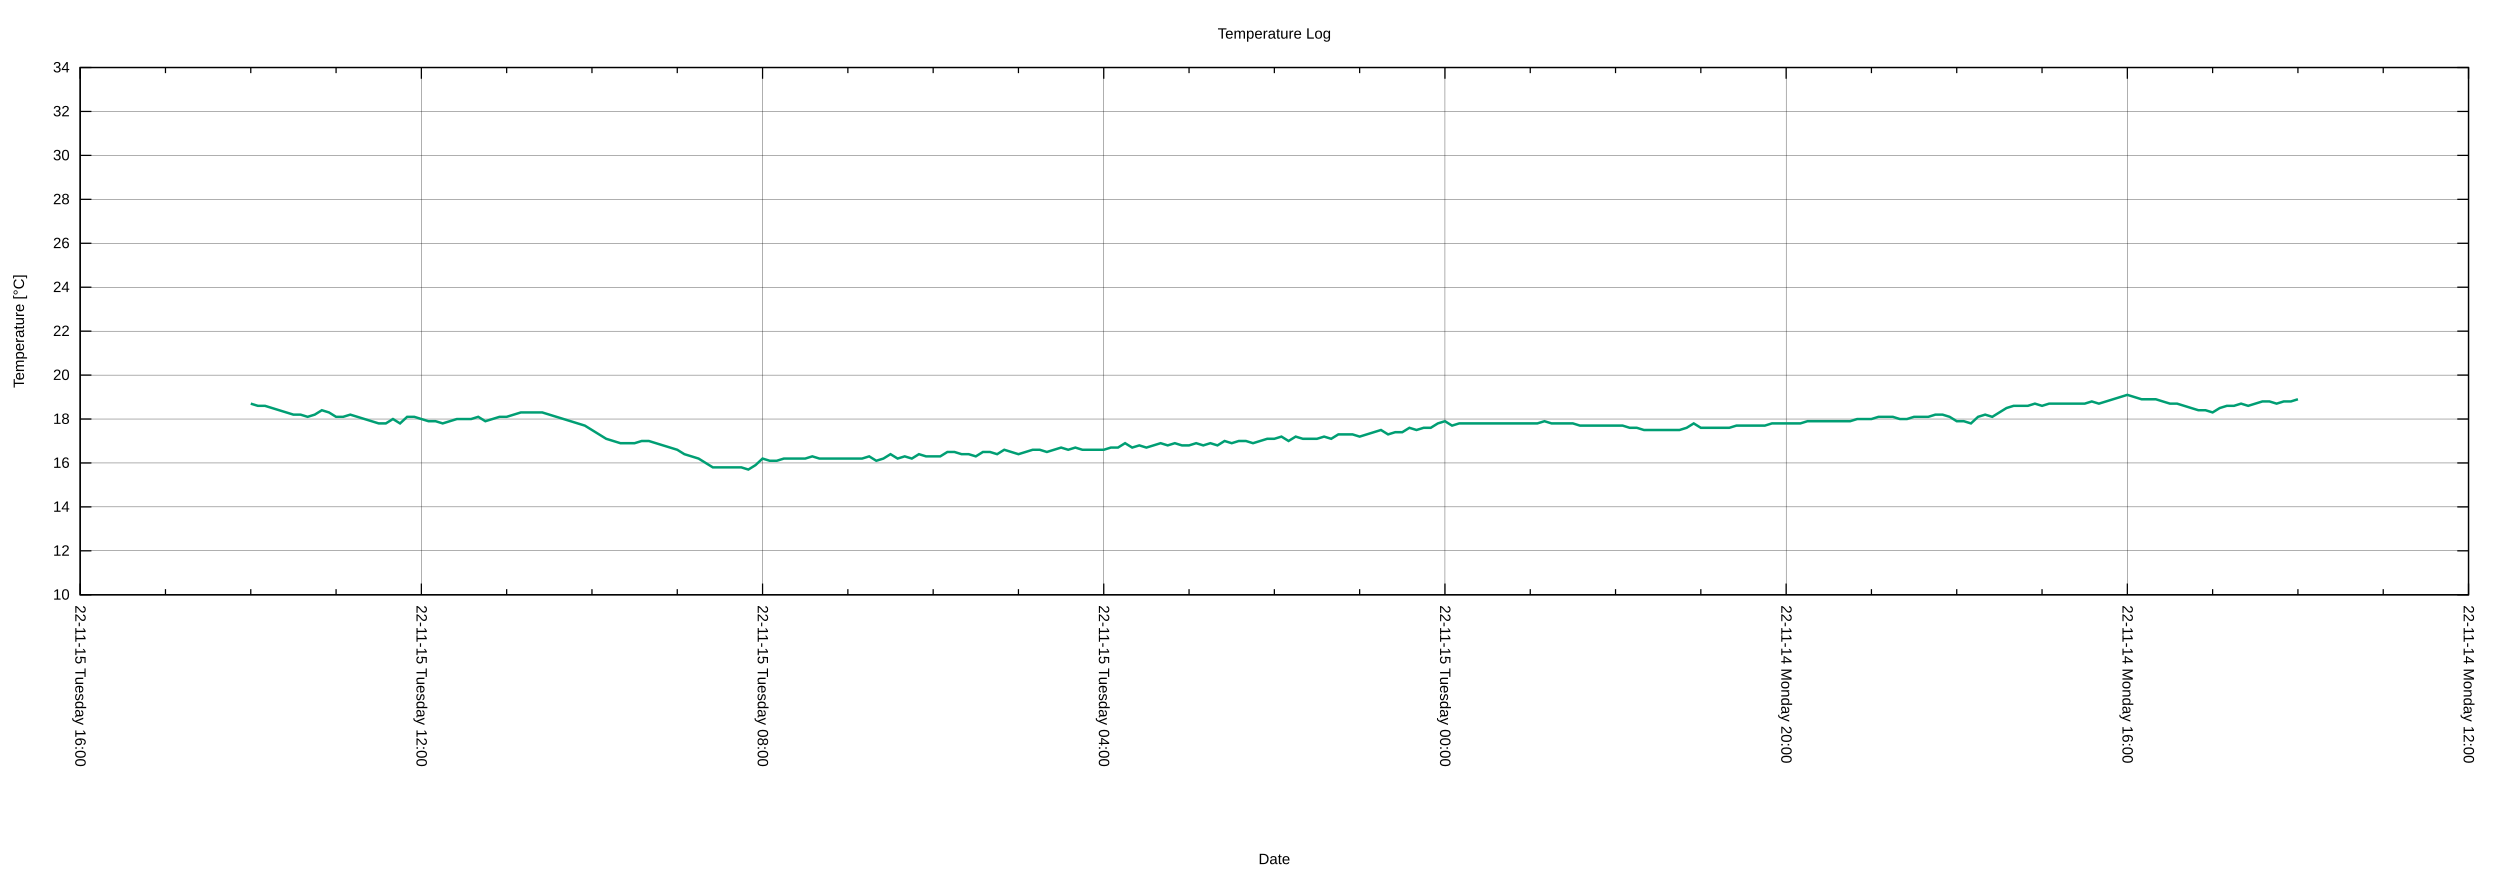
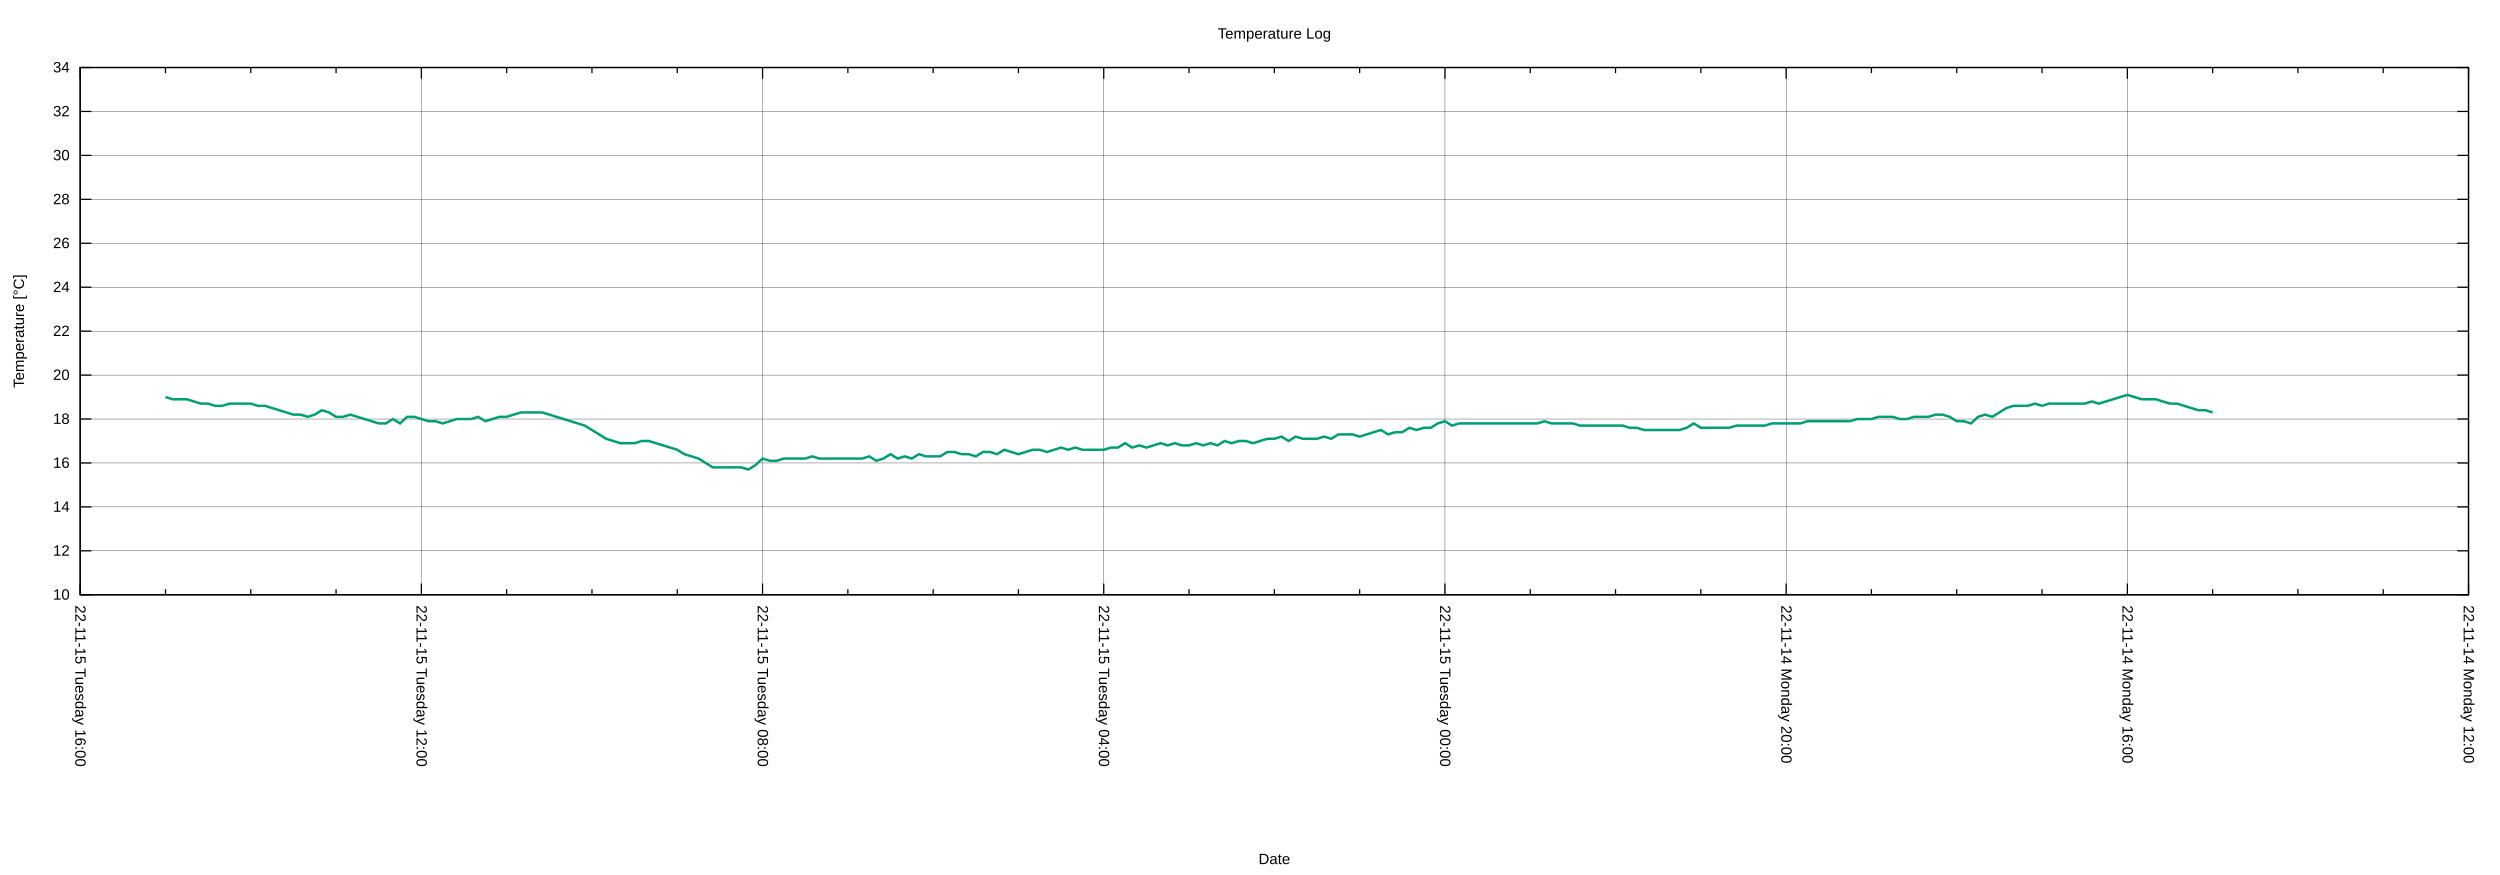
<svg xmlns="http://www.w3.org/2000/svg" xmlns:xlink="http://www.w3.org/1999/xlink" width="2000" height="700" viewBox="0 0 2000 700">
  <g id="gnuplot_canvas">
    <rect x="0" y="0" width="2000" height="700" fill="none" />
    <defs>
      <circle id="gpDot" r="0.5" stroke-width="0.5" stroke="currentColor" />
      <path id="gpPt0" stroke-width="0.222" stroke="currentColor" d="M-1,0 h2 M0,-1 v2" />
      <path id="gpPt1" stroke-width="0.222" stroke="currentColor" d="M-1,-1 L1,1 M1,-1 L-1,1" />
      <path id="gpPt2" stroke-width="0.222" stroke="currentColor" d="M-1,0 L1,0 M0,-1 L0,1 M-1,-1 L1,1 M-1,1 L1,-1" />
      <rect id="gpPt3" stroke-width="0.222" stroke="currentColor" x="-1" y="-1" width="2" height="2" />
      <rect id="gpPt4" stroke-width="0.222" stroke="currentColor" fill="currentColor" x="-1" y="-1" width="2" height="2" />
      <circle id="gpPt5" stroke-width="0.222" stroke="currentColor" cx="0" cy="0" r="1" />
      <use xlink:href="#gpPt5" id="gpPt6" fill="currentColor" stroke="none" />
      <path id="gpPt7" stroke-width="0.222" stroke="currentColor" d="M0,-1.33 L-1.33,0.67 L1.33,0.67 z" />
      <use xlink:href="#gpPt7" id="gpPt8" fill="currentColor" stroke="none" />
      <use xlink:href="#gpPt7" id="gpPt9" stroke="currentColor" transform="rotate(180)" />
      <use xlink:href="#gpPt9" id="gpPt10" fill="currentColor" stroke="none" />
      <use xlink:href="#gpPt3" id="gpPt11" stroke="currentColor" transform="rotate(45)" />
      <use xlink:href="#gpPt11" id="gpPt12" fill="currentColor" stroke="none" />
      <path id="gpPt13" stroke-width="0.222" stroke="currentColor" d="M0,1.330 L1.265,0.411 L0.782,-1.067 L-0.782,-1.076 L-1.265,0.411 z" />
      <use xlink:href="#gpPt13" id="gpPt14" fill="currentColor" stroke="none" />
      <filter id="textbox" filterUnits="objectBoundingBox" x="0" y="0" height="1" width="1">
        <feFlood flood-color="white" flood-opacity="1" result="bgnd" />
        <feComposite in="SourceGraphic" in2="bgnd" operator="atop" />
      </filter>
      <filter id="greybox" filterUnits="objectBoundingBox" x="0" y="0" height="1" width="1">
        <feFlood flood-color="lightgrey" flood-opacity="1" result="grey" />
        <feComposite in="SourceGraphic" in2="grey" operator="atop" />
      </filter>
    </defs>
    <g fill="none" color="white" stroke="currentColor" stroke-width="1.00" stroke-linecap="butt" stroke-linejoin="miter">
</g>
    <g fill="none" color="black" stroke="currentColor" stroke-width="1.00" stroke-linecap="butt" stroke-linejoin="miter">
</g>
    <g fill="none" color="black" stroke="black" stroke-width="0.25" stroke-linecap="butt" stroke-linejoin="miter">
</g>
    <g fill="none" color="black" stroke="currentColor" stroke-width="0.25" stroke-linecap="butt" stroke-linejoin="miter">
      <path stroke="black" class="gridline" d="M64.14,475.82 L1974.82,475.82  " />
    </g>
    <g fill="none" color="black" stroke="black" stroke-width="1.00" stroke-linecap="butt" stroke-linejoin="miter">
</g>
    <g fill="none" color="black" stroke="currentColor" stroke-width="1.00" stroke-linecap="butt" stroke-linejoin="miter">
      <path stroke="black" d="M64.14,475.82 L73.14,475.82 M1974.82,475.82 L1965.82,475.82  " />
      <g transform="translate(55.75,479.72)" stroke="none" fill="black" font-family="Arial" font-size="12.00" text-anchor="end">
        <text>
          <tspan font-family="Arial"> 10</tspan>
        </text>
      </g>
    </g>
    <g fill="none" color="black" stroke="currentColor" stroke-width="1.00" stroke-linecap="butt" stroke-linejoin="miter">
</g>
    <g fill="none" color="black" stroke="black" stroke-width="0.25" stroke-linecap="butt" stroke-linejoin="miter">
</g>
    <g fill="none" color="black" stroke="currentColor" stroke-width="0.25" stroke-linecap="butt" stroke-linejoin="miter">
      <path stroke="black" class="gridline" d="M64.14,440.67 L1974.82,440.67  " />
    </g>
    <g fill="none" color="black" stroke="black" stroke-width="1.00" stroke-linecap="butt" stroke-linejoin="miter">
</g>
    <g fill="none" color="black" stroke="currentColor" stroke-width="1.00" stroke-linecap="butt" stroke-linejoin="miter">
      <path stroke="black" d="M64.14,440.67 L73.14,440.67 M1974.82,440.67 L1965.82,440.67  " />
      <g transform="translate(55.75,444.57)" stroke="none" fill="black" font-family="Arial" font-size="12.00" text-anchor="end">
        <text>
          <tspan font-family="Arial"> 12</tspan>
        </text>
      </g>
    </g>
    <g fill="none" color="black" stroke="currentColor" stroke-width="1.00" stroke-linecap="butt" stroke-linejoin="miter">
</g>
    <g fill="none" color="black" stroke="black" stroke-width="0.25" stroke-linecap="butt" stroke-linejoin="miter">
</g>
    <g fill="none" color="black" stroke="currentColor" stroke-width="0.25" stroke-linecap="butt" stroke-linejoin="miter">
      <path stroke="black" class="gridline" d="M64.14,405.52 L1974.82,405.52  " />
    </g>
    <g fill="none" color="black" stroke="black" stroke-width="1.00" stroke-linecap="butt" stroke-linejoin="miter">
</g>
    <g fill="none" color="black" stroke="currentColor" stroke-width="1.00" stroke-linecap="butt" stroke-linejoin="miter">
      <path stroke="black" d="M64.14,405.52 L73.14,405.52 M1974.82,405.52 L1965.82,405.52  " />
      <g transform="translate(55.75,409.42)" stroke="none" fill="black" font-family="Arial" font-size="12.00" text-anchor="end">
        <text>
          <tspan font-family="Arial"> 14</tspan>
        </text>
      </g>
    </g>
    <g fill="none" color="black" stroke="currentColor" stroke-width="1.00" stroke-linecap="butt" stroke-linejoin="miter">
</g>
    <g fill="none" color="black" stroke="black" stroke-width="0.25" stroke-linecap="butt" stroke-linejoin="miter">
</g>
    <g fill="none" color="black" stroke="currentColor" stroke-width="0.25" stroke-linecap="butt" stroke-linejoin="miter">
      <path stroke="black" class="gridline" d="M64.14,370.37 L1974.82,370.37  " />
    </g>
    <g fill="none" color="black" stroke="black" stroke-width="1.00" stroke-linecap="butt" stroke-linejoin="miter">
</g>
    <g fill="none" color="black" stroke="currentColor" stroke-width="1.00" stroke-linecap="butt" stroke-linejoin="miter">
      <path stroke="black" d="M64.14,370.37 L73.14,370.37 M1974.82,370.37 L1965.82,370.37  " />
      <g transform="translate(55.75,374.27)" stroke="none" fill="black" font-family="Arial" font-size="12.00" text-anchor="end">
        <text>
          <tspan font-family="Arial"> 16</tspan>
        </text>
      </g>
    </g>
    <g fill="none" color="black" stroke="currentColor" stroke-width="1.00" stroke-linecap="butt" stroke-linejoin="miter">
</g>
    <g fill="none" color="black" stroke="black" stroke-width="0.25" stroke-linecap="butt" stroke-linejoin="miter">
</g>
    <g fill="none" color="black" stroke="currentColor" stroke-width="0.25" stroke-linecap="butt" stroke-linejoin="miter">
      <path stroke="black" class="gridline" d="M64.14,335.22 L1974.82,335.22  " />
    </g>
    <g fill="none" color="black" stroke="black" stroke-width="1.00" stroke-linecap="butt" stroke-linejoin="miter">
</g>
    <g fill="none" color="black" stroke="currentColor" stroke-width="1.00" stroke-linecap="butt" stroke-linejoin="miter">
      <path stroke="black" d="M64.14,335.22 L73.14,335.22 M1974.82,335.22 L1965.82,335.22  " />
      <g transform="translate(55.75,339.12)" stroke="none" fill="black" font-family="Arial" font-size="12.00" text-anchor="end">
        <text>
          <tspan font-family="Arial"> 18</tspan>
        </text>
      </g>
    </g>
    <g fill="none" color="black" stroke="currentColor" stroke-width="1.00" stroke-linecap="butt" stroke-linejoin="miter">
</g>
    <g fill="none" color="black" stroke="black" stroke-width="0.25" stroke-linecap="butt" stroke-linejoin="miter">
</g>
    <g fill="none" color="black" stroke="currentColor" stroke-width="0.25" stroke-linecap="butt" stroke-linejoin="miter">
      <path stroke="black" class="gridline" d="M64.14,300.07 L1974.82,300.07  " />
    </g>
    <g fill="none" color="black" stroke="black" stroke-width="1.00" stroke-linecap="butt" stroke-linejoin="miter">
</g>
    <g fill="none" color="black" stroke="currentColor" stroke-width="1.00" stroke-linecap="butt" stroke-linejoin="miter">
      <path stroke="black" d="M64.14,300.07 L73.14,300.07 M1974.82,300.07 L1965.82,300.07  " />
      <g transform="translate(55.75,303.97)" stroke="none" fill="black" font-family="Arial" font-size="12.00" text-anchor="end">
        <text>
          <tspan font-family="Arial"> 20</tspan>
        </text>
      </g>
    </g>
    <g fill="none" color="black" stroke="currentColor" stroke-width="1.00" stroke-linecap="butt" stroke-linejoin="miter">
</g>
    <g fill="none" color="black" stroke="black" stroke-width="0.25" stroke-linecap="butt" stroke-linejoin="miter">
</g>
    <g fill="none" color="black" stroke="currentColor" stroke-width="0.25" stroke-linecap="butt" stroke-linejoin="miter">
      <path stroke="black" class="gridline" d="M64.14,264.91 L1974.82,264.91  " />
    </g>
    <g fill="none" color="black" stroke="black" stroke-width="1.00" stroke-linecap="butt" stroke-linejoin="miter">
</g>
    <g fill="none" color="black" stroke="currentColor" stroke-width="1.00" stroke-linecap="butt" stroke-linejoin="miter">
      <path stroke="black" d="M64.14,264.91 L73.14,264.91 M1974.82,264.91 L1965.82,264.91  " />
      <g transform="translate(55.75,268.81)" stroke="none" fill="black" font-family="Arial" font-size="12.00" text-anchor="end">
        <text>
          <tspan font-family="Arial"> 22</tspan>
        </text>
      </g>
    </g>
    <g fill="none" color="black" stroke="currentColor" stroke-width="1.00" stroke-linecap="butt" stroke-linejoin="miter">
</g>
    <g fill="none" color="black" stroke="black" stroke-width="0.25" stroke-linecap="butt" stroke-linejoin="miter">
</g>
    <g fill="none" color="black" stroke="currentColor" stroke-width="0.25" stroke-linecap="butt" stroke-linejoin="miter">
      <path stroke="black" class="gridline" d="M64.14,229.76 L1974.82,229.76  " />
    </g>
    <g fill="none" color="black" stroke="black" stroke-width="1.00" stroke-linecap="butt" stroke-linejoin="miter">
</g>
    <g fill="none" color="black" stroke="currentColor" stroke-width="1.00" stroke-linecap="butt" stroke-linejoin="miter">
      <path stroke="black" d="M64.14,229.76 L73.14,229.76 M1974.82,229.76 L1965.82,229.76  " />
      <g transform="translate(55.75,233.66)" stroke="none" fill="black" font-family="Arial" font-size="12.00" text-anchor="end">
        <text>
          <tspan font-family="Arial"> 24</tspan>
        </text>
      </g>
    </g>
    <g fill="none" color="black" stroke="currentColor" stroke-width="1.00" stroke-linecap="butt" stroke-linejoin="miter">
</g>
    <g fill="none" color="black" stroke="black" stroke-width="0.25" stroke-linecap="butt" stroke-linejoin="miter">
</g>
    <g fill="none" color="black" stroke="currentColor" stroke-width="0.25" stroke-linecap="butt" stroke-linejoin="miter">
      <path stroke="black" class="gridline" d="M64.14,194.61 L1974.82,194.61  " />
    </g>
    <g fill="none" color="black" stroke="black" stroke-width="1.00" stroke-linecap="butt" stroke-linejoin="miter">
</g>
    <g fill="none" color="black" stroke="currentColor" stroke-width="1.00" stroke-linecap="butt" stroke-linejoin="miter">
      <path stroke="black" d="M64.14,194.61 L73.14,194.61 M1974.82,194.61 L1965.82,194.61  " />
      <g transform="translate(55.75,198.51)" stroke="none" fill="black" font-family="Arial" font-size="12.00" text-anchor="end">
        <text>
          <tspan font-family="Arial"> 26</tspan>
        </text>
      </g>
    </g>
    <g fill="none" color="black" stroke="currentColor" stroke-width="1.00" stroke-linecap="butt" stroke-linejoin="miter">
</g>
    <g fill="none" color="black" stroke="black" stroke-width="0.25" stroke-linecap="butt" stroke-linejoin="miter">
</g>
    <g fill="none" color="black" stroke="currentColor" stroke-width="0.25" stroke-linecap="butt" stroke-linejoin="miter">
      <path stroke="black" class="gridline" d="M64.14,159.46 L1974.82,159.46  " />
    </g>
    <g fill="none" color="black" stroke="black" stroke-width="1.00" stroke-linecap="butt" stroke-linejoin="miter">
</g>
    <g fill="none" color="black" stroke="currentColor" stroke-width="1.00" stroke-linecap="butt" stroke-linejoin="miter">
      <path stroke="black" d="M64.14,159.46 L73.14,159.46 M1974.82,159.46 L1965.82,159.46  " />
      <g transform="translate(55.75,163.36)" stroke="none" fill="black" font-family="Arial" font-size="12.00" text-anchor="end">
        <text>
          <tspan font-family="Arial"> 28</tspan>
        </text>
      </g>
    </g>
    <g fill="none" color="black" stroke="currentColor" stroke-width="1.00" stroke-linecap="butt" stroke-linejoin="miter">
</g>
    <g fill="none" color="black" stroke="black" stroke-width="0.25" stroke-linecap="butt" stroke-linejoin="miter">
</g>
    <g fill="none" color="black" stroke="currentColor" stroke-width="0.25" stroke-linecap="butt" stroke-linejoin="miter">
      <path stroke="black" class="gridline" d="M64.14,124.31 L1974.82,124.31  " />
    </g>
    <g fill="none" color="black" stroke="black" stroke-width="1.00" stroke-linecap="butt" stroke-linejoin="miter">
</g>
    <g fill="none" color="black" stroke="currentColor" stroke-width="1.00" stroke-linecap="butt" stroke-linejoin="miter">
      <path stroke="black" d="M64.14,124.31 L73.14,124.31 M1974.82,124.31 L1965.82,124.31  " />
      <g transform="translate(55.75,128.21)" stroke="none" fill="black" font-family="Arial" font-size="12.00" text-anchor="end">
        <text>
          <tspan font-family="Arial"> 30</tspan>
        </text>
      </g>
    </g>
    <g fill="none" color="black" stroke="currentColor" stroke-width="1.00" stroke-linecap="butt" stroke-linejoin="miter">
</g>
    <g fill="none" color="black" stroke="black" stroke-width="0.25" stroke-linecap="butt" stroke-linejoin="miter">
</g>
    <g fill="none" color="black" stroke="currentColor" stroke-width="0.25" stroke-linecap="butt" stroke-linejoin="miter">
      <path stroke="black" class="gridline" d="M64.14,89.16 L1974.82,89.16  " />
    </g>
    <g fill="none" color="black" stroke="black" stroke-width="1.00" stroke-linecap="butt" stroke-linejoin="miter">
</g>
    <g fill="none" color="black" stroke="currentColor" stroke-width="1.00" stroke-linecap="butt" stroke-linejoin="miter">
      <path stroke="black" d="M64.14,89.16 L73.14,89.16 M1974.82,89.16 L1965.82,89.16  " />
      <g transform="translate(55.75,93.06)" stroke="none" fill="black" font-family="Arial" font-size="12.00" text-anchor="end">
        <text>
          <tspan font-family="Arial"> 32</tspan>
        </text>
      </g>
    </g>
    <g fill="none" color="black" stroke="currentColor" stroke-width="1.00" stroke-linecap="butt" stroke-linejoin="miter">
</g>
    <g fill="none" color="black" stroke="black" stroke-width="0.25" stroke-linecap="butt" stroke-linejoin="miter">
</g>
    <g fill="none" color="black" stroke="currentColor" stroke-width="0.25" stroke-linecap="butt" stroke-linejoin="miter">
      <path stroke="black" class="gridline" d="M64.14,54.01 L1974.82,54.01  " />
    </g>
    <g fill="none" color="black" stroke="black" stroke-width="1.00" stroke-linecap="butt" stroke-linejoin="miter">
</g>
    <g fill="none" color="black" stroke="currentColor" stroke-width="1.00" stroke-linecap="butt" stroke-linejoin="miter">
      <path stroke="black" d="M64.14,54.01 L73.14,54.01 M1974.82,54.01 L1965.82,54.01  " />
      <g transform="translate(55.75,57.91)" stroke="none" fill="black" font-family="Arial" font-size="12.00" text-anchor="end">
        <text>
          <tspan font-family="Arial"> 34</tspan>
        </text>
      </g>
    </g>
    <g fill="none" color="black" stroke="currentColor" stroke-width="1.00" stroke-linecap="butt" stroke-linejoin="miter">
</g>
    <g fill="none" color="black" stroke="black" stroke-width="0.25" stroke-linecap="butt" stroke-linejoin="miter">
</g>
    <g fill="none" color="black" stroke="currentColor" stroke-width="0.25" stroke-linecap="butt" stroke-linejoin="miter">
      <path stroke="black" class="gridline" d="M1974.82,475.82 L1974.82,54.01  " />
    </g>
    <g fill="none" color="black" stroke="black" stroke-width="1.00" stroke-linecap="butt" stroke-linejoin="miter">
</g>
    <g fill="none" color="black" stroke="currentColor" stroke-width="1.00" stroke-linecap="butt" stroke-linejoin="miter">
      <path stroke="black" d="M1974.82,475.82 L1974.82,466.82 M1974.82,54.01 L1974.82,63.01  " />
      <g transform="translate(1970.92,484.21) rotate(90)" stroke="none" fill="black" font-family="Arial" font-size="12.00" text-anchor="start">
        <text>
          <tspan font-family="Arial">22-11-14 Monday 12:00</tspan>
        </text>
      </g>
    </g>
    <g fill="none" color="black" stroke="currentColor" stroke-width="1.00" stroke-linecap="butt" stroke-linejoin="miter">
      <path stroke="black" d="M1906.58,475.82 L1906.58,471.32 M1906.58,54.01 L1906.58,58.51 M1838.34,475.82 L1838.34,471.32 M1838.34,54.01 L1838.34,58.51   M1770.10,475.82 L1770.10,471.32 M1770.10,54.01 L1770.10,58.51  " />
    </g>
    <g fill="none" color="black" stroke="black" stroke-width="0.25" stroke-linecap="butt" stroke-linejoin="miter">
</g>
    <g fill="none" color="black" stroke="currentColor" stroke-width="0.25" stroke-linecap="butt" stroke-linejoin="miter">
      <path stroke="black" class="gridline" d="M1701.87,475.82 L1701.87,54.01  " />
    </g>
    <g fill="none" color="black" stroke="black" stroke-width="1.00" stroke-linecap="butt" stroke-linejoin="miter">
</g>
    <g fill="none" color="black" stroke="currentColor" stroke-width="1.00" stroke-linecap="butt" stroke-linejoin="miter">
      <path stroke="black" d="M1701.87,475.82 L1701.87,466.82 M1701.87,54.01 L1701.87,63.01  " />
      <g transform="translate(1697.97,484.21) rotate(90)" stroke="none" fill="black" font-family="Arial" font-size="12.00" text-anchor="start">
        <text>
          <tspan font-family="Arial">22-11-14 Monday 16:00</tspan>
        </text>
      </g>
    </g>
    <g fill="none" color="black" stroke="currentColor" stroke-width="1.00" stroke-linecap="butt" stroke-linejoin="miter">
      <path stroke="black" d="M1633.63,475.82 L1633.63,471.32 M1633.63,54.01 L1633.63,58.51 M1565.39,475.82 L1565.39,471.32 M1565.39,54.01 L1565.39,58.51   M1497.15,475.82 L1497.15,471.32 M1497.15,54.01 L1497.15,58.51  " />
    </g>
    <g fill="none" color="black" stroke="black" stroke-width="0.25" stroke-linecap="butt" stroke-linejoin="miter">
</g>
    <g fill="none" color="black" stroke="currentColor" stroke-width="0.25" stroke-linecap="butt" stroke-linejoin="miter">
      <path stroke="black" class="gridline" d="M1428.91,475.82 L1428.91,54.01  " />
    </g>
    <g fill="none" color="black" stroke="black" stroke-width="1.00" stroke-linecap="butt" stroke-linejoin="miter">
</g>
    <g fill="none" color="black" stroke="currentColor" stroke-width="1.00" stroke-linecap="butt" stroke-linejoin="miter">
      <path stroke="black" d="M1428.91,475.82 L1428.91,466.82 M1428.91,54.01 L1428.91,63.01  " />
      <g transform="translate(1425.01,484.21) rotate(90)" stroke="none" fill="black" font-family="Arial" font-size="12.00" text-anchor="start">
        <text>
          <tspan font-family="Arial">22-11-14 Monday 20:00</tspan>
        </text>
      </g>
    </g>
    <g fill="none" color="black" stroke="currentColor" stroke-width="1.00" stroke-linecap="butt" stroke-linejoin="miter">
      <path stroke="black" d="M1360.67,475.82 L1360.67,471.32 M1360.67,54.01 L1360.67,58.51 M1292.43,475.82 L1292.43,471.32 M1292.43,54.01 L1292.43,58.51   M1224.20,475.82 L1224.20,471.32 M1224.20,54.01 L1224.20,58.51  " />
    </g>
    <g fill="none" color="black" stroke="black" stroke-width="0.25" stroke-linecap="butt" stroke-linejoin="miter">
</g>
    <g fill="none" color="black" stroke="currentColor" stroke-width="0.25" stroke-linecap="butt" stroke-linejoin="miter">
      <path stroke="black" class="gridline" d="M1155.96,475.82 L1155.96,54.01  " />
    </g>
    <g fill="none" color="black" stroke="black" stroke-width="1.00" stroke-linecap="butt" stroke-linejoin="miter">
</g>
    <g fill="none" color="black" stroke="currentColor" stroke-width="1.00" stroke-linecap="butt" stroke-linejoin="miter">
      <path stroke="black" d="M1155.96,475.82 L1155.96,466.82 M1155.96,54.01 L1155.96,63.01  " />
      <g transform="translate(1152.06,484.21) rotate(90)" stroke="none" fill="black" font-family="Arial" font-size="12.00" text-anchor="start">
        <text>
          <tspan font-family="Arial">22-11-15 Tuesday 00:00</tspan>
        </text>
      </g>
    </g>
    <g fill="none" color="black" stroke="currentColor" stroke-width="1.00" stroke-linecap="butt" stroke-linejoin="miter">
      <path stroke="black" d="M1087.72,475.82 L1087.72,471.32 M1087.72,54.01 L1087.72,58.51 M1019.48,475.82 L1019.48,471.32 M1019.48,54.01 L1019.48,58.51   M951.24,475.82 L951.24,471.32 M951.24,54.01 L951.24,58.51  " />
    </g>
    <g fill="none" color="black" stroke="black" stroke-width="0.25" stroke-linecap="butt" stroke-linejoin="miter">
</g>
    <g fill="none" color="black" stroke="currentColor" stroke-width="0.25" stroke-linecap="butt" stroke-linejoin="miter">
      <path stroke="black" class="gridline" d="M883.00,475.82 L883.00,54.01  " />
    </g>
    <g fill="none" color="black" stroke="black" stroke-width="1.00" stroke-linecap="butt" stroke-linejoin="miter">
</g>
    <g fill="none" color="black" stroke="currentColor" stroke-width="1.00" stroke-linecap="butt" stroke-linejoin="miter">
      <path stroke="black" d="M883.00,475.82 L883.00,466.82 M883.00,54.01 L883.00,63.01  " />
      <g transform="translate(879.10,484.21) rotate(90)" stroke="none" fill="black" font-family="Arial" font-size="12.00" text-anchor="start">
        <text>
          <tspan font-family="Arial">22-11-15 Tuesday 04:00</tspan>
        </text>
      </g>
    </g>
    <g fill="none" color="black" stroke="currentColor" stroke-width="1.00" stroke-linecap="butt" stroke-linejoin="miter">
      <path stroke="black" d="M814.76,475.82 L814.76,471.32 M814.76,54.01 L814.76,58.51 M746.53,475.82 L746.53,471.32 M746.53,54.01 L746.53,58.51   M678.29,475.82 L678.29,471.32 M678.29,54.01 L678.29,58.51  " />
    </g>
    <g fill="none" color="black" stroke="black" stroke-width="0.25" stroke-linecap="butt" stroke-linejoin="miter">
</g>
    <g fill="none" color="black" stroke="currentColor" stroke-width="0.25" stroke-linecap="butt" stroke-linejoin="miter">
      <path stroke="black" class="gridline" d="M610.05,475.82 L610.05,54.01  " />
    </g>
    <g fill="none" color="black" stroke="black" stroke-width="1.00" stroke-linecap="butt" stroke-linejoin="miter">
</g>
    <g fill="none" color="black" stroke="currentColor" stroke-width="1.00" stroke-linecap="butt" stroke-linejoin="miter">
      <path stroke="black" d="M610.05,475.82 L610.05,466.82 M610.05,54.01 L610.05,63.01  " />
      <g transform="translate(606.15,484.21) rotate(90)" stroke="none" fill="black" font-family="Arial" font-size="12.00" text-anchor="start">
        <text>
          <tspan font-family="Arial">22-11-15 Tuesday 08:00</tspan>
        </text>
      </g>
    </g>
    <g fill="none" color="black" stroke="currentColor" stroke-width="1.00" stroke-linecap="butt" stroke-linejoin="miter">
      <path stroke="black" d="M541.81,475.82 L541.81,471.32 M541.81,54.01 L541.81,58.51 M473.57,475.82 L473.57,471.32 M473.57,54.01 L473.57,58.51   M405.33,475.82 L405.33,471.32 M405.33,54.01 L405.33,58.51  " />
    </g>
    <g fill="none" color="black" stroke="black" stroke-width="0.25" stroke-linecap="butt" stroke-linejoin="miter">
</g>
    <g fill="none" color="black" stroke="currentColor" stroke-width="0.25" stroke-linecap="butt" stroke-linejoin="miter">
      <path stroke="black" class="gridline" d="M337.09,475.82 L337.09,54.01  " />
    </g>
    <g fill="none" color="black" stroke="black" stroke-width="1.00" stroke-linecap="butt" stroke-linejoin="miter">
</g>
    <g fill="none" color="black" stroke="currentColor" stroke-width="1.00" stroke-linecap="butt" stroke-linejoin="miter">
      <path stroke="black" d="M337.09,475.82 L337.09,466.82 M337.09,54.01 L337.09,63.01  " />
      <g transform="translate(333.19,484.21) rotate(90)" stroke="none" fill="black" font-family="Arial" font-size="12.00" text-anchor="start">
        <text>
          <tspan font-family="Arial">22-11-15 Tuesday 12:00</tspan>
        </text>
      </g>
    </g>
    <g fill="none" color="black" stroke="currentColor" stroke-width="1.00" stroke-linecap="butt" stroke-linejoin="miter">
      <path stroke="black" d="M268.86,475.82 L268.86,471.32 M268.86,54.01 L268.86,58.51 M200.62,475.82 L200.62,471.32 M200.62,54.01 L200.62,58.51   M132.38,475.82 L132.38,471.32 M132.38,54.01 L132.38,58.51  " />
    </g>
    <g fill="none" color="black" stroke="black" stroke-width="0.25" stroke-linecap="butt" stroke-linejoin="miter">
</g>
    <g fill="none" color="black" stroke="currentColor" stroke-width="0.25" stroke-linecap="butt" stroke-linejoin="miter">
      <path stroke="black" class="gridline" d="M64.14,475.82 L64.14,54.01  " />
    </g>
    <g fill="none" color="black" stroke="black" stroke-width="1.00" stroke-linecap="butt" stroke-linejoin="miter">
</g>
    <g fill="none" color="black" stroke="currentColor" stroke-width="1.00" stroke-linecap="butt" stroke-linejoin="miter">
      <path stroke="black" d="M64.14,475.82 L64.14,466.82 M64.14,54.01 L64.14,63.01  " />
      <g transform="translate(60.24,484.21) rotate(90)" stroke="none" fill="black" font-family="Arial" font-size="12.00" text-anchor="start">
        <text>
          <tspan font-family="Arial">22-11-15 Tuesday 16:00</tspan>
        </text>
      </g>
    </g>
    <g fill="none" color="black" stroke="currentColor" stroke-width="1.00" stroke-linecap="butt" stroke-linejoin="miter">
</g>
    <g fill="none" color="black" stroke="currentColor" stroke-width="1.00" stroke-linecap="butt" stroke-linejoin="miter">
      <path stroke="black" d="M64.14,54.01 L64.14,475.82 L1974.82,475.82 L1974.82,54.01 L64.14,54.01 Z  " />
    </g>
    <g fill="none" color="black" stroke="currentColor" stroke-width="1.00" stroke-linecap="butt" stroke-linejoin="miter">
      <g transform="translate(19.18,264.92) rotate(270)" stroke="none" fill="black" font-family="Arial" font-size="12.00" text-anchor="middle">
        <text>
          <tspan font-family="Arial">Temperature [°C]</tspan>
        </text>
      </g>
    </g>
    <g fill="none" color="black" stroke="currentColor" stroke-width="1.00" stroke-linecap="butt" stroke-linejoin="miter">
      <g transform="translate(1019.48,691.30)" stroke="none" fill="black" font-family="Arial" font-size="12.00" text-anchor="middle">
        <text>
          <tspan font-family="Arial">Date</tspan>
        </text>
      </g>
    </g>
    <g fill="none" color="black" stroke="currentColor" stroke-width="1.00" stroke-linecap="butt" stroke-linejoin="miter">
</g>
    <g id="gnuplot_plot_1">
      <g fill="none" color="white" stroke="currentColor" stroke-width="2.00" stroke-linecap="butt" stroke-linejoin="miter">
</g>
      <g fill="none" color="black" stroke="currentColor" stroke-width="2.00" stroke-linecap="butt" stroke-linejoin="miter">
-         <path stroke="rgb(  0, 158, 115)" d="M200.62,322.91 L206.30,324.67 L211.99,324.67 L217.68,326.43 L223.36,328.19 L229.05,329.94 L234.74,331.70 L240.42,331.70   L246.11,333.46 L251.80,331.70 L257.48,328.19 L263.17,329.94 L268.86,333.46 L274.54,333.46 L280.23,331.70 L285.92,333.46   L291.60,335.22 L297.29,336.97 L302.98,338.73 L308.66,338.73 L314.35,335.22 L320.03,338.73 L325.72,333.46 L331.41,333.46   L337.09,335.22 L342.78,336.97 L348.47,336.97 L354.15,338.73 L359.84,336.97 L365.53,335.22 L371.21,335.22 L376.90,335.22   L382.59,333.46 L388.27,336.97 L393.96,335.22 L399.65,333.46 L405.33,333.46 L411.02,331.70 L416.71,329.94 L422.39,329.94   L428.08,329.94 L433.77,329.94 L439.45,331.70 L445.14,333.46 L450.83,335.22 L456.51,336.97 L462.20,338.73 L467.88,340.49   L473.57,344.00 L479.26,347.52 L484.94,351.03 L490.63,352.79 L496.32,354.55 L502.00,354.55 L507.69,354.55 L513.38,352.79   L519.06,352.79 L524.75,354.55 L530.44,356.31 L536.12,358.06 L541.81,359.82 L547.50,363.34 L553.18,365.09 L558.87,366.85   L564.56,370.37 L570.24,373.88 L575.93,373.88 L581.62,373.88 L587.30,373.88 L592.99,373.88 L598.68,375.64 L604.36,372.13   L610.05,366.85 L615.74,368.61 L621.42,368.61 L627.11,366.85 L632.79,366.85 L638.48,366.85 L644.17,366.85 L649.85,365.09   L655.54,366.85 L661.23,366.85 L666.91,366.85 L672.60,366.85 L678.29,366.85 L683.97,366.85 L689.66,366.85 L695.35,365.09   L701.03,368.61 L706.72,366.85 L712.41,363.34 L718.09,366.85 L723.78,365.09 L729.47,366.85 L735.15,363.34 L740.84,365.09   L746.53,365.09 L752.21,365.09 L757.90,361.58 L763.59,361.58 L769.27,363.34 L774.96,363.34 L780.65,365.09 L786.33,361.58   L792.02,361.58 L797.70,363.34 L803.39,359.82 L809.08,361.58 L814.76,363.34 L820.45,361.58 L826.14,359.82 L831.82,359.82   L837.51,361.58 L843.20,359.82 L848.88,358.06 L854.57,359.82 L860.26,358.06 L865.94,359.82 L871.63,359.82 L877.32,359.82   L883.00,359.82 L888.69,358.06 L894.38,358.06 L900.06,354.55 L905.75,358.06 L911.44,356.31 L917.12,358.06 L922.81,356.31   L928.50,354.55 L934.18,356.31 L939.87,354.55 L945.55,356.31 L951.24,356.31 L956.93,354.55 L962.61,356.31 L968.30,354.55   L973.99,356.31 L979.67,352.79 L985.36,354.55 L991.05,352.79 L996.73,352.79 L1002.42,354.55 L1008.11,352.79 L1013.79,351.03   L1019.48,351.03 L1025.17,349.28 L1030.85,352.79 L1036.54,349.28 L1042.23,351.03 L1047.91,351.03 L1053.60,351.03 L1059.29,349.28   L1064.97,351.03 L1070.66,347.52 L1076.35,347.52 L1082.03,347.52 L1087.72,349.28 L1093.41,347.52 L1099.09,345.76 L1104.78,344.00   L1110.46,347.52 L1116.15,345.76 L1121.84,345.76 L1127.52,342.25 L1133.21,344.00 L1138.90,342.25 L1144.58,342.25 L1150.27,338.73   L1155.96,336.97 L1161.64,340.49 L1167.33,338.73 L1173.02,338.73 L1178.70,338.73 L1184.39,338.73 L1190.08,338.73 L1195.76,338.73   L1201.45,338.73 L1207.14,338.73 L1212.82,338.73 L1218.51,338.73 L1224.20,338.73 L1229.88,338.73 L1235.57,336.97 L1241.26,338.73   L1246.94,338.73 L1252.63,338.73 L1258.32,338.73 L1264.00,340.49 L1269.69,340.49 L1275.37,340.49 L1281.06,340.49 L1286.75,340.49   L1292.43,340.49 L1298.12,340.49 L1303.81,342.25 L1309.49,342.25 L1315.18,344.00 L1320.87,344.00 L1326.55,344.00 L1332.24,344.00   L1337.93,344.00 L1343.61,344.00 L1349.30,342.25 L1354.99,338.73 L1360.67,342.25 L1366.36,342.25 L1372.05,342.25 L1377.73,342.25   L1383.42,342.25 L1389.11,340.49 L1394.79,340.49 L1400.48,340.49 L1406.17,340.49 L1411.85,340.49 L1417.54,338.73 L1423.22,338.73   L1428.91,338.73 L1434.60,338.73 L1440.28,338.73 L1445.97,336.97 L1451.66,336.97 L1457.34,336.97 L1463.03,336.97 L1468.72,336.97   L1474.40,336.97 L1480.09,336.97 L1485.78,335.22 L1491.46,335.22 L1497.15,335.22 L1502.84,333.46 L1508.52,333.46 L1514.21,333.46   L1519.90,335.22 L1525.58,335.22 L1531.27,333.46 L1536.96,333.46 L1542.64,333.46 L1548.33,331.70 L1554.02,331.70 L1559.70,333.46   L1565.39,336.97 L1571.08,336.97 L1576.76,338.73 L1582.45,333.46 L1588.13,331.70 L1593.82,333.46 L1599.51,329.94 L1605.19,326.43   L1610.88,324.67 L1616.57,324.67 L1622.25,324.67 L1627.94,322.91 L1633.63,324.67 L1639.31,322.91 L1645.00,322.91 L1650.69,322.91   L1656.37,322.91 L1662.06,322.91 L1667.75,322.91 L1673.43,321.16 L1679.12,322.91 L1684.81,321.16 L1690.49,319.40 L1696.18,317.64   L1701.87,315.88 L1707.55,317.64 L1713.24,319.40 L1718.93,319.40 L1724.61,319.40 L1730.30,321.16 L1735.99,322.91 L1741.67,322.91   L1747.36,324.67 L1753.04,326.43 L1758.73,328.19 L1764.42,328.19 L1770.10,329.94 L1775.79,326.43 L1781.48,324.67 L1787.16,324.67   L1792.85,322.91 L1798.54,324.67 L1804.22,322.91 L1809.91,321.16 L1815.60,321.16 L1821.28,322.91 L1826.97,321.16 L1832.66,321.16   L1838.34,319.40  " />
+         <path stroke="rgb(  0, 158, 115)" d="M132.38,317.64 L138.07,319.40 L143.75,319.40 L149.44,319.40 L155.12,321.16 L160.81,322.91 L166.50,322.91 L172.18,324.67   L177.87,324.67 L183.56,322.91 L189.24,322.91 L194.93,322.91 L200.62,322.91 L206.30,324.67 L211.99,324.67 L217.68,326.43   L223.36,328.19 L229.05,329.94 L234.74,331.70 L240.42,331.70 L246.11,333.46 L251.80,331.70 L257.48,328.19 L263.17,329.94   L268.86,333.46 L274.54,333.46 L280.23,331.70 L285.92,333.46 L291.60,335.22 L297.29,336.97 L302.98,338.73 L308.66,338.73   L314.35,335.22 L320.03,338.73 L325.72,333.46 L331.41,333.46 L337.09,335.22 L342.78,336.97 L348.47,336.97 L354.15,338.73   L359.84,336.97 L365.53,335.22 L371.21,335.22 L376.90,335.22 L382.59,333.46 L388.27,336.97 L393.96,335.22 L399.65,333.46   L405.33,333.46 L411.02,331.70 L416.71,329.94 L422.39,329.94 L428.08,329.94 L433.77,329.94 L439.45,331.70 L445.14,333.46   L450.83,335.22 L456.51,336.97 L462.20,338.73 L467.88,340.49 L473.57,344.00 L479.26,347.52 L484.94,351.03 L490.63,352.79   L496.32,354.55 L502.00,354.55 L507.69,354.55 L513.38,352.79 L519.06,352.79 L524.75,354.55 L530.44,356.31 L536.12,358.06   L541.81,359.82 L547.50,363.34 L553.18,365.09 L558.87,366.85 L564.56,370.37 L570.24,373.88 L575.93,373.88 L581.62,373.88   L587.30,373.88 L592.99,373.88 L598.68,375.64 L604.36,372.13 L610.05,366.85 L615.74,368.61 L621.42,368.61 L627.11,366.85   L632.79,366.85 L638.48,366.85 L644.17,366.85 L649.85,365.09 L655.54,366.85 L661.23,366.85 L666.91,366.85 L672.60,366.85   L678.29,366.85 L683.97,366.85 L689.66,366.85 L695.35,365.09 L701.03,368.61 L706.72,366.85 L712.41,363.34 L718.09,366.85   L723.78,365.09 L729.47,366.85 L735.15,363.34 L740.84,365.09 L746.53,365.09 L752.21,365.09 L757.90,361.58 L763.59,361.58   L769.27,363.34 L774.96,363.34 L780.65,365.09 L786.33,361.58 L792.02,361.58 L797.70,363.34 L803.39,359.82 L809.08,361.58   L814.76,363.34 L820.45,361.58 L826.14,359.82 L831.82,359.82 L837.51,361.58 L843.20,359.82 L848.88,358.06 L854.57,359.82   L860.26,358.06 L865.94,359.82 L871.63,359.82 L877.32,359.82 L883.00,359.82 L888.69,358.06 L894.38,358.06 L900.06,354.55   L905.75,358.06 L911.44,356.31 L917.12,358.06 L922.81,356.31 L928.50,354.55 L934.18,356.31 L939.87,354.55 L945.55,356.31   L951.24,356.31 L956.93,354.55 L962.61,356.31 L968.30,354.55 L973.99,356.31 L979.67,352.79 L985.36,354.55 L991.05,352.79   L996.73,352.79 L1002.42,354.55 L1008.11,352.79 L1013.79,351.03 L1019.48,351.03 L1025.17,349.28 L1030.85,352.79 L1036.54,349.28   L1042.23,351.03 L1047.91,351.03 L1053.60,351.03 L1059.29,349.28 L1064.97,351.03 L1070.66,347.52 L1076.35,347.52 L1082.03,347.52   L1087.72,349.28 L1093.41,347.52 L1099.09,345.76 L1104.78,344.00 L1110.46,347.52 L1116.15,345.76 L1121.84,345.76 L1127.52,342.25   L1133.21,344.00 L1138.90,342.25 L1144.58,342.25 L1150.27,338.73 L1155.96,336.97 L1161.64,340.49 L1167.33,338.73 L1173.02,338.73   L1178.70,338.73 L1184.39,338.73 L1190.08,338.73 L1195.76,338.73 L1201.45,338.73 L1207.14,338.73 L1212.82,338.73 L1218.51,338.73   L1224.20,338.73 L1229.88,338.73 L1235.57,336.97 L1241.26,338.73 L1246.94,338.73 L1252.63,338.73 L1258.32,338.73 L1264.00,340.49   L1269.69,340.49 L1275.37,340.49 L1281.06,340.49 L1286.75,340.49 L1292.43,340.49 L1298.12,340.49 L1303.81,342.25 L1309.49,342.25   L1315.18,344.00 L1320.87,344.00 L1326.55,344.00 L1332.24,344.00 L1337.93,344.00 L1343.61,344.00 L1349.30,342.25 L1354.99,338.73   L1360.67,342.25 L1366.36,342.25 L1372.05,342.25 L1377.73,342.25 L1383.42,342.25 L1389.11,340.49 L1394.79,340.49 L1400.48,340.49   L1406.17,340.49 L1411.85,340.49 L1417.54,338.73 L1423.22,338.73 L1428.91,338.73 L1434.60,338.73 L1440.28,338.73 L1445.97,336.97   L1451.66,336.97 L1457.34,336.97 L1463.03,336.97 L1468.72,336.97 L1474.40,336.97 L1480.09,336.97 L1485.78,335.22 L1491.46,335.22   L1497.15,335.22 L1502.84,333.46 L1508.52,333.46 L1514.21,333.46 L1519.90,335.22 L1525.58,335.22 L1531.27,333.46 L1536.96,333.46   L1542.64,333.46 L1548.33,331.70 L1554.02,331.70 L1559.70,333.46 L1565.39,336.97 L1571.08,336.97 L1576.76,338.73 L1582.45,333.46   L1588.13,331.70 L1593.82,333.46 L1599.51,329.94 L1605.19,326.43 L1610.88,324.67 L1616.57,324.67 L1622.25,324.67 L1627.94,322.91   L1633.63,324.67 L1639.31,322.91 L1645.00,322.91 L1650.69,322.91 L1656.37,322.91 L1662.06,322.91 L1667.75,322.91 L1673.43,321.16   L1679.12,322.91 L1684.81,321.16 L1690.49,319.40 L1696.18,317.64 L1701.87,315.88 L1707.55,317.64 L1713.24,319.40 L1718.93,319.40   L1724.61,319.40 L1730.30,321.16 L1735.99,322.91 L1741.67,322.91 L1747.36,324.67 L1753.04,326.43 L1758.73,328.19 L1764.42,328.19   L1770.10,329.94  " />
      </g>
    </g>
    <g fill="none" color="black" stroke="currentColor" stroke-width="2.00" stroke-linecap="butt" stroke-linejoin="miter">
</g>
    <g fill="none" color="black" stroke="black" stroke-width="1.00" stroke-linecap="butt" stroke-linejoin="miter">
</g>
    <g fill="none" color="black" stroke="currentColor" stroke-width="1.00" stroke-linecap="butt" stroke-linejoin="miter">
      <path stroke="black" d="M64.14,54.01 L64.14,475.82 L1974.82,475.82 L1974.82,54.01 L64.14,54.01 Z  " />
    </g>
    <g fill="none" color="black" stroke="currentColor" stroke-width="1.00" stroke-linecap="butt" stroke-linejoin="miter">
      <g transform="translate(1019.48,30.91)" stroke="none" fill="black" font-family="Arial" font-size="12.00" text-anchor="middle">
        <text>
          <tspan font-family="Arial">Temperature Log</tspan>
        </text>
      </g>
    </g>
    <g fill="none" color="black" stroke="currentColor" stroke-width="1.00" stroke-linecap="butt" stroke-linejoin="miter">
</g>
  </g>
</svg>
